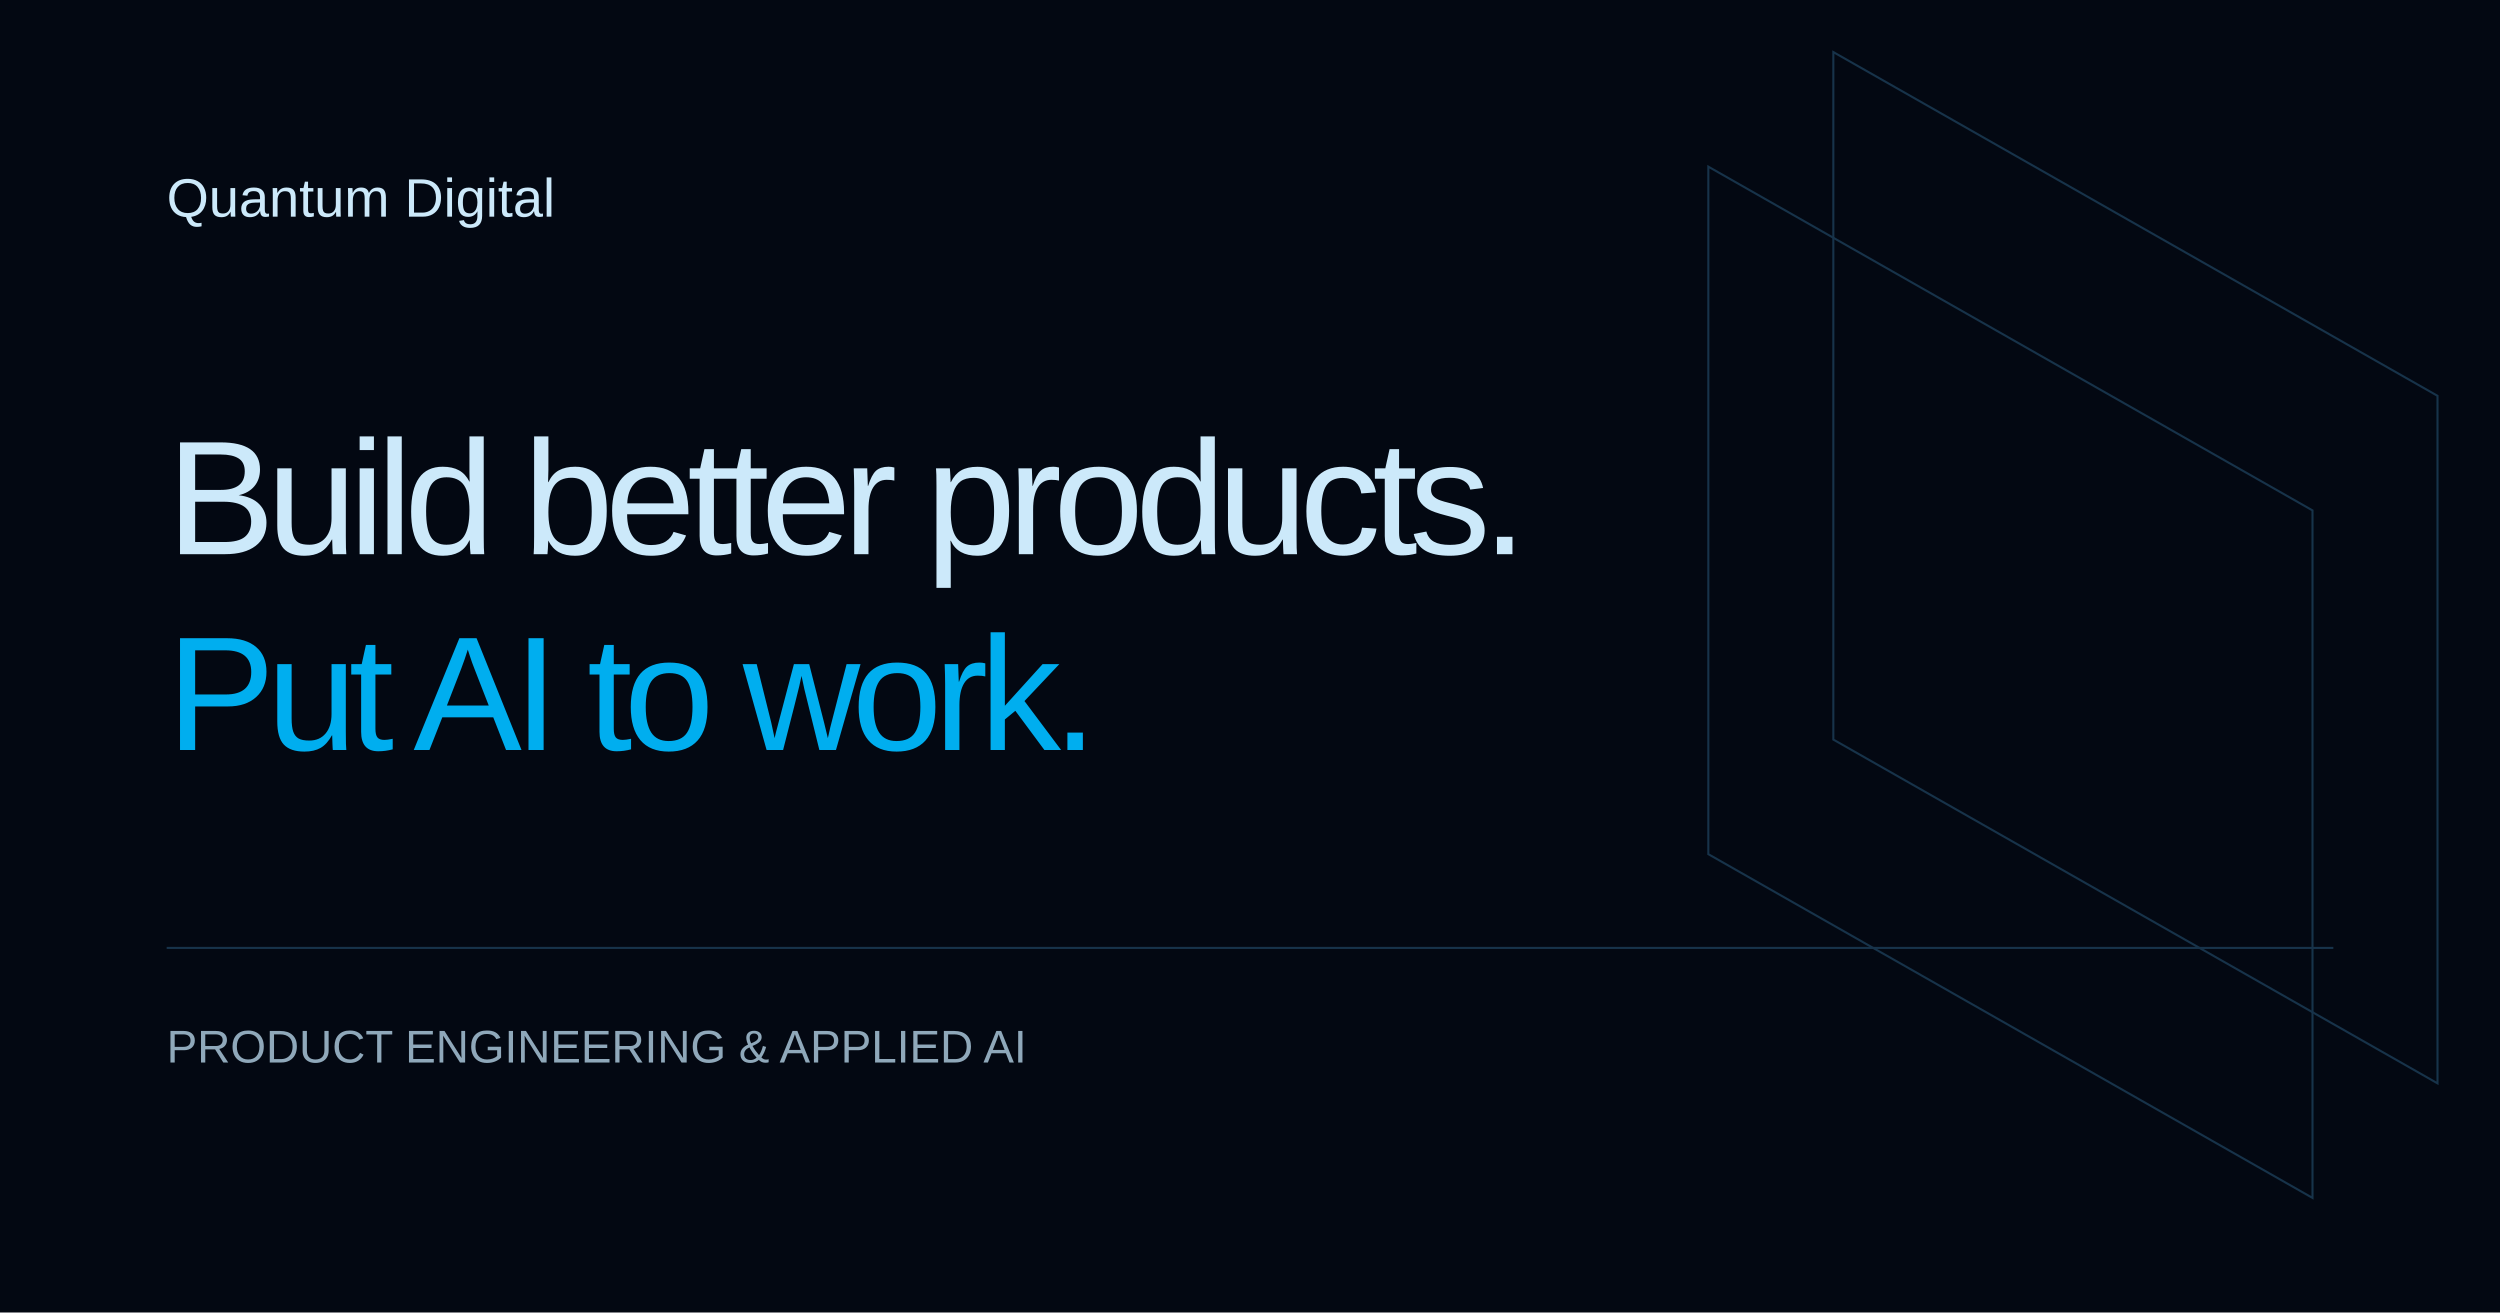
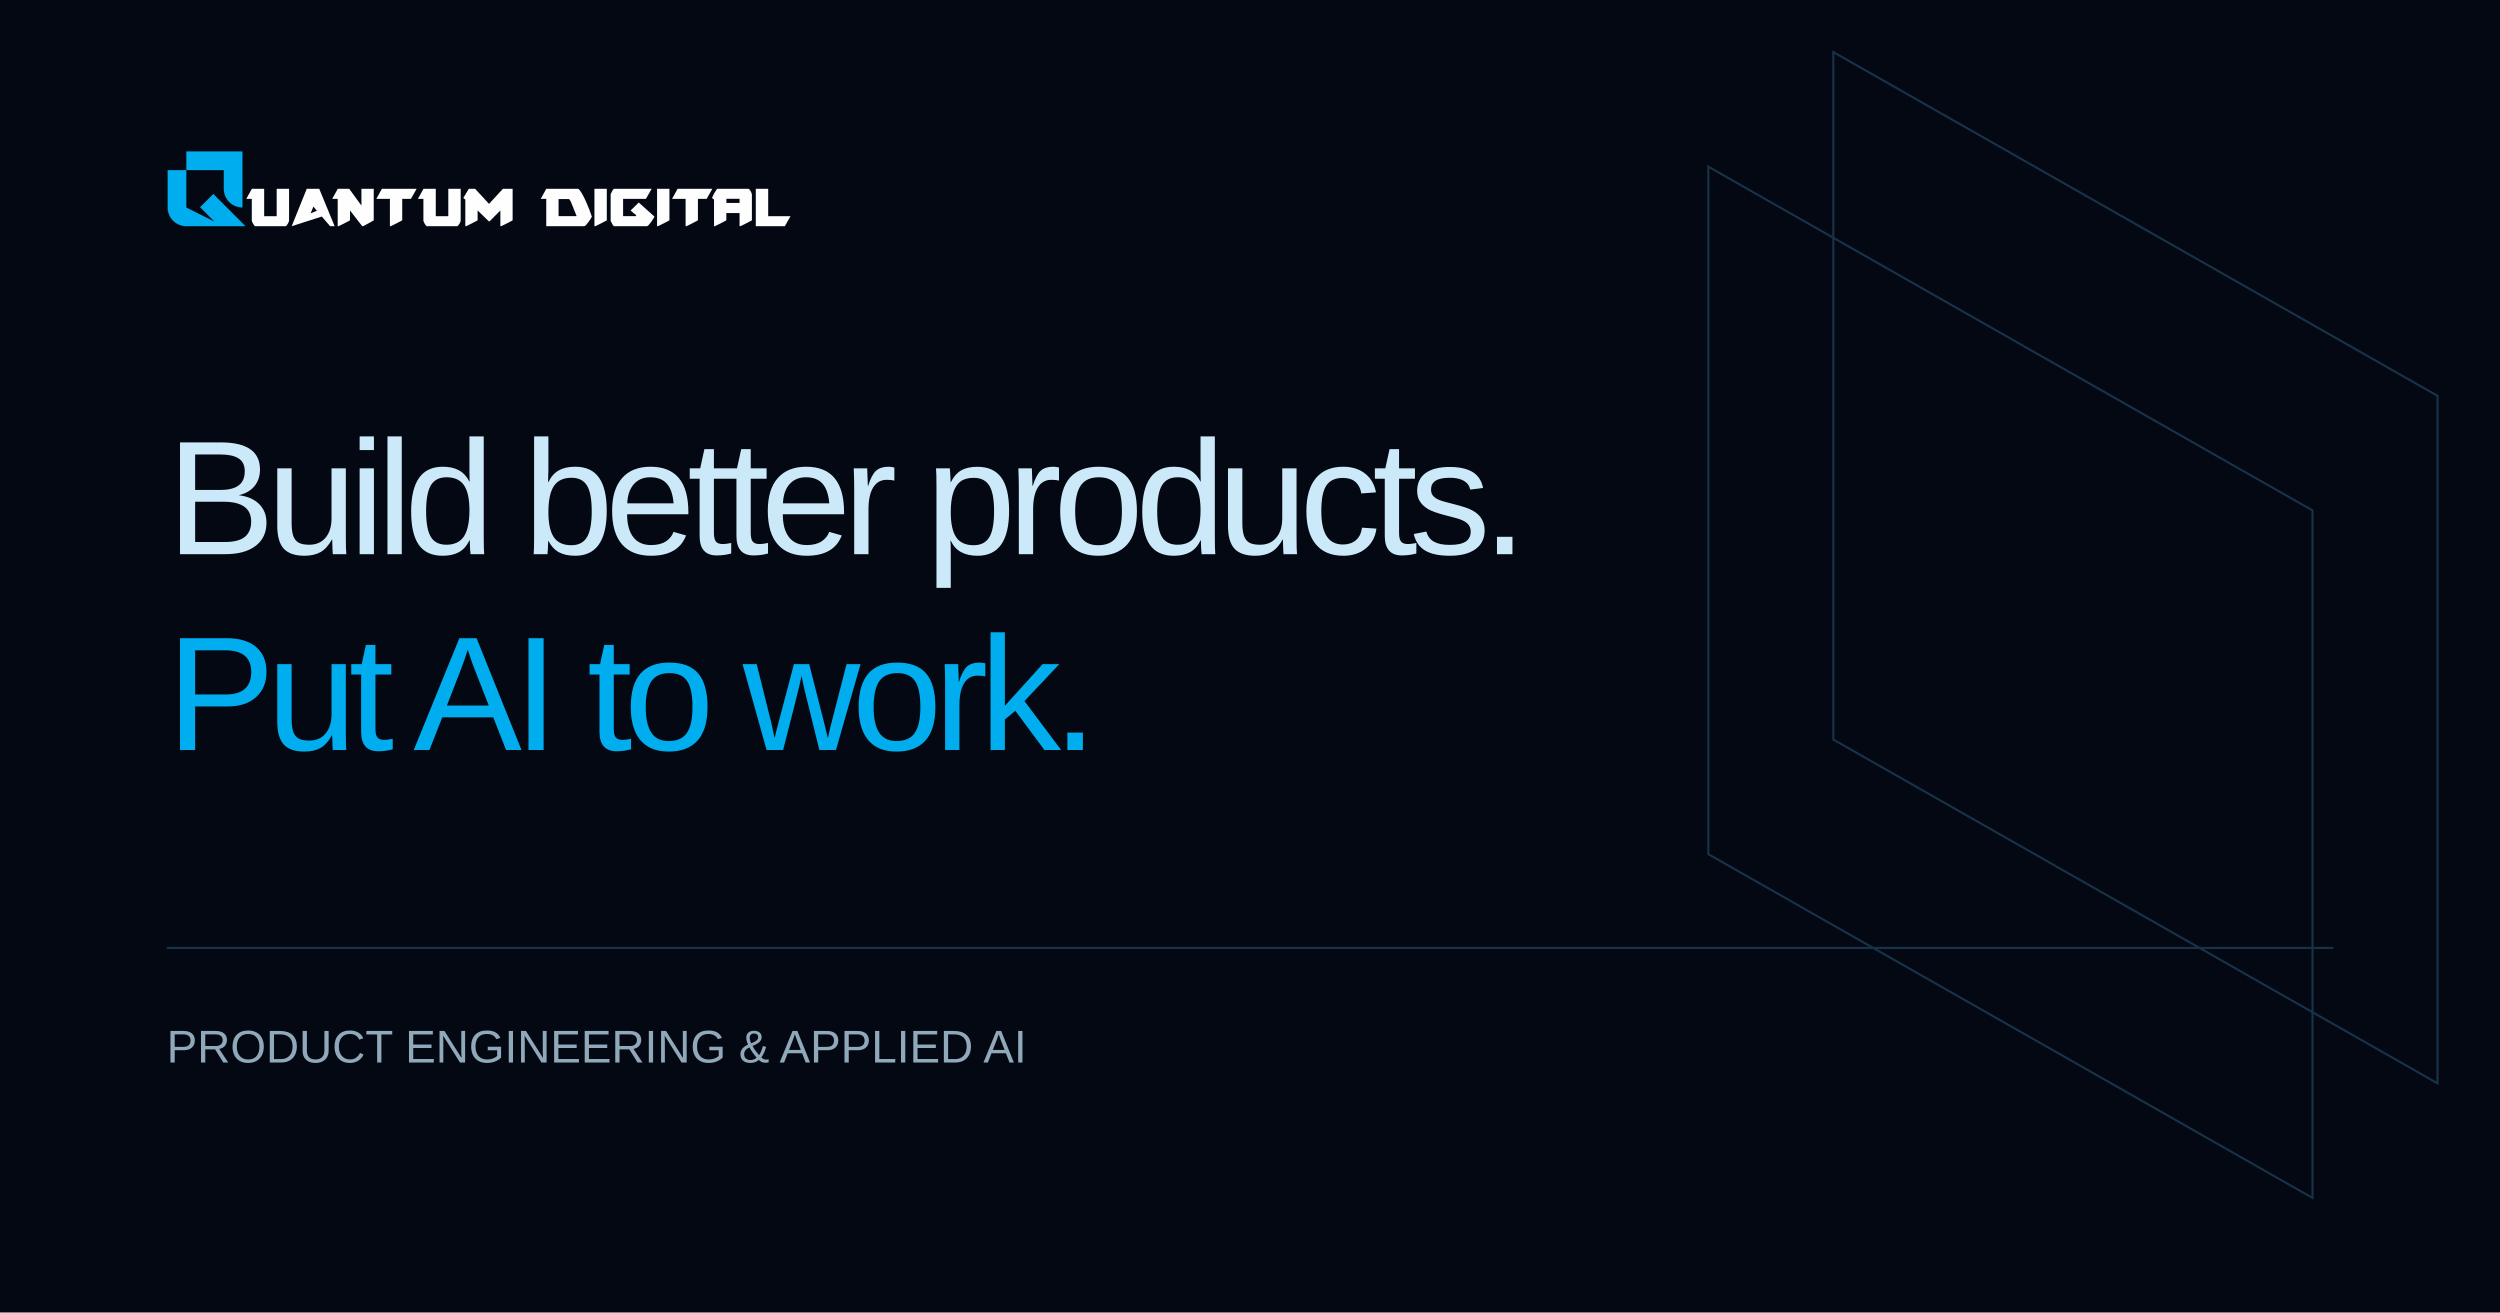
<svg xmlns="http://www.w3.org/2000/svg" width="1200" height="630" viewBox="0 0 1200 630">
  <rect width="1200" height="630" fill="#030812" />
  <g fill="none" stroke="#17334a">
    <path d="M820 80L1110 245V575L820 410Z" />
    <path d="M880 25L1170 190V520L880 355Z" />
  </g>
-   <text x="80" y="104" font-family="Arial,sans-serif" font-size="26" fill="#cce9fa">Quantum Digital</text>
+   <svg x="80" y="72" width="300" height="37.25" viewBox="0 0 29800 3700" fill-rule="evenodd" clip-rule="evenodd">
+     <path fill="#00AEEF" d="M1830.22 66.22l-892.06 0 0 892.08 -892.08 0 0 1784.12 0.02 0c0,492.67 399.39,892.07 892.06,892.07l1561.11 0 223.01 0 446.03 0 592.54 0 -592.54 -592.54 -945.03 -945.04 -630.79 630.79 683.78 683.78 -1338.11 -669.06 0 -1784.12 892.06 0 892.06 0 0 892.06c0,492.67 399.4,892.06 892.07,892.06l0 -892.06 0 -892.06 0 -892.08 -892.07 0 -892.06 0z" />
+     <path fill="#FEFEFE" d="M3797.66 2329.28l264.12 -478.55 587.29 0 0 1305.22 596.71 0 0 -1305.22 590.47 0 0 1525.88c-18.73,66.22 -42.53,119.58 -71.5,159.99 -28.99,40.41 -54.9,73.04 -77.65,97.9l-1479.23 0c-22.86,-24.86 -47.71,-57.49 -74.57,-97.9 -26.98,-40.41 -51.84,-93.77 -74.57,-159.99l0 -1047.33 -261.07 0zm2880.7 -478.55l-717.81 1783.77 1435.64 -462.99 399.02 462.99 214.07 0 -734.21 -1783.77 -596.71 0zm317.03 848.35l167.77 195.81 -298.29 124.29 130.52 -320.1zm898.08 -369.8l261.07 0 0 1305.22 27.91 0 0.47 0c4.72,-0.46 21.68,-7.18 50.79,-20.14 30.02,-13.55 66.32,-31.1 108.72,-52.91 42.54,-21.78 87.55,-44.53 135.26,-68.32 47.6,-23.79 91.65,-46.65 132.07,-68.45 40.41,-21.68 73.04,-39.34 97.9,-52.77 24.85,-13.43 36.28,-20.15 34.16,-20.15l0 -469.25 584.23 751.99 27.91 0 0.48 0c4.82,-0.46 20.62,-7.18 47.71,-20.14 28.04,-13.55 61.61,-31.1 101.08,-52.91 39.35,-21.78 81.29,-44.53 125.82,-68.32 44.53,-23.79 85.42,-46.65 122.76,-68.45 37.24,-21.68 67.86,-39.34 91.66,-52.77 23.79,-13.43 33.69,-20.15 29.57,-20.15l0 -1501.03 -587.4 0 0 798.63 -581.16 -798.63 -546.89 0 -264.12 478.55zm2103.86 0l646.3 0 0 1305.22 24.87 0c4.24,0 21.8,-6.72 52.9,-20.14 31.1,-13.55 67.86,-31.1 110.26,-52.91 42.53,-21.78 87.54,-44.53 135.26,-68.32 47.59,-23.79 91.65,-46.65 132.06,-68.45 40.42,-21.68 73.06,-39.34 97.91,-52.77 24.85,-13.43 36.16,-20.15 34.17,-20.15l0 -1022.48 416.33 0 270.38 -478.55 -1656.3 0 -264.14 478.55zm1982.65 0l264.12 -478.55 587.29 0 0 1305.22 596.72 0 0 -1305.22 590.46 0 0 1525.88c-18.73,66.22 -42.53,119.58 -71.52,159.99 -28.97,40.41 -54.9,73.04 -77.62,97.9l-1479.24 0c-22.86,-24.86 -47.71,-57.49 -74.57,-97.9 -26.99,-40.41 -51.85,-93.77 -74.58,-159.99l0 -1047.33 -261.06 0zm3390.35 239.27l661.99 -717.82 462.98 0 0 1501.03c2.13,0 -9.29,6.72 -34.16,20.15 -24.86,13.43 -57.49,31.09 -97.9,52.77 -40.41,21.8 -84.46,44.66 -132.06,68.45 -47.72,23.79 -92.72,46.54 -135.25,68.32 -42.41,21.81 -78.7,39.36 -108.74,52.91 -30.04,13.42 -47.13,20.14 -51.25,20.14l-24.85 0 0 -751.99 -518.96 522.02 -28.04 0 -537.58 -522.02 0 469.25c2.12,0 -9.3,6.72 -34.16,20.15 -24.86,13.43 -57.49,31.09 -97.9,52.77 -40.4,21.8 -84.47,44.66 -132.07,68.45 -47.71,23.79 -92.71,46.54 -135.23,68.32 -42.42,21.81 -78.71,39.36 -108.75,52.91 -30.05,13.42 -47.13,20.14 -51.25,20.14l-28.04 0 0 -1274.11 -96.25 -71.52 261.07 -438.14 304.53 0 661.87 717.82zm2464.37 -239.27l264.13 -478.55 1513.4 0c18.61,0 47.6,24.39 87.06,73.05 39.35,48.65 88,125.82 145.97,231.48 58.08,105.69 123.34,242.94 195.8,411.76 72.57,168.82 150.21,372.39 233.14,610.61 -10.36,22.86 -31.1,59.14 -62.2,108.86 -31.09,49.72 -65.26,100.5 -102.62,152.2 -37.22,51.85 -75.04,97.44 -113.32,136.79 -38.41,39.35 -69.99,59.02 -94.84,59.02l-1802.39 0 0 -1305.22 -264.13 0zm1709.2 814.19l-273.56 -680.6c-2,-4.12 -7.19,-12.84 -15.42,-26.39 -8.38,-13.43 -17.22,-27.46 -26.52,-41.93 -9.31,-14.5 -18.14,-27.46 -26.4,-38.89 -8.24,-11.3 -13.42,-17.09 -15.54,-17.09l-500.34 0 0 814.2 854.59 0c2.13,0 3.19,-3.05 3.19,-9.3zm851.41 -1292.74l458.88 0 131.6 0 0 1501.03c2,0 -9.31,6.72 -34.17,20.15 -24.87,13.43 -57.49,31.09 -97.9,52.77 -40.4,21.8 -84.47,44.66 -132.06,68.45 -47.72,23.79 -92.73,46.54 -135.25,68.32 -42.41,21.81 -79.16,39.36 -110.27,52.91 -31.1,13.42 -48.66,20.14 -52.9,20.14l-27.93 0 0 -1783.77zm2495.36 1783.77c24.85,0 55.95,-19.67 93.31,-59.02 37.22,-39.35 74.57,-84.94 111.8,-136.79 37.35,-51.7 71.51,-102.48 102.61,-152.2 31.1,-49.72 51.72,-86 62.09,-108.86l-751.99 -674.35 -388.43 382.31 267.2 226.78c-4.12,10.35 -7.78,19.79 -10.84,28.03 -3.18,8.25 -6.71,12.37 -10.95,12.37l-602.84 0 0 -823.49 1087.63 0 273.56 -478.55 -1802.51 0c-22.73,22.74 -46.06,52.78 -69.86,90.12 -23.8,37.35 -51.25,92.25 -82.35,164.7l0 1271.06c31.1,72.46 58.55,127.35 82.35,164.71 23.8,37.23 47.13,68.32 69.86,93.18l1569.36 0zm491.04 -1783.77l590.46 0 0 1501.03c2,0 -9.3,6.72 -34.16,20.15 -24.86,13.43 -57.49,31.09 -97.91,52.77 -40.4,21.8 -84.45,44.66 -132.07,68.45 -47.7,23.79 -92.71,46.54 -135.24,68.32 -42.41,21.81 -79.16,39.36 -110.26,52.91 -31.11,13.42 -48.66,20.14 -52.91,20.14l-27.91 0 0 -1783.77zm714.76 478.55l646.3 0 0 1305.22 24.86 0c4.24,0 21.79,-6.72 52.9,-20.14 31.1,-13.55 67.87,-31.1 110.27,-52.91 42.53,-21.78 87.54,-44.53 135.25,-68.32 47.6,-23.79 91.65,-46.65 132.07,-68.45 40.4,-21.68 73.03,-39.34 97.89,-52.77 24.87,-13.43 36.17,-20.15 34.16,-20.15l0 -1022.48 416.35 0 270.37 -478.55 -1656.3 0 -264.12 478.55zm3219.52 -3.06l-627.81 0 0 198.85 627.81 0 0 -198.85zm-1190.24 1308.28l-28.04 0 0 -1274.11 -96.26 -71.52c35.24,-86.95 73.05,-166.23 113.47,-237.74 40.29,-71.4 85.41,-138.19 135.11,-200.4l1504.1 0c26.99,22.74 52.78,53.84 77.64,93.19 24.86,39.35 48.78,93.3 71.51,161.63l0 1246.21c2.13,0 -9.3,6.72 -34.16,20.15 -24.87,13.43 -57.5,31.09 -97.9,52.77 -40.41,21.8 -84.47,44.66 -132.07,68.45 -47.59,23.79 -92.71,46.54 -135.13,68.32 -42.52,21.81 -79.28,39.36 -110.39,52.91 -31.09,13.42 -48.65,20.14 -52.78,20.14l-24.86 0 0 -627.69 -630.86 0 0 344.95c2.11,0 -9.31,6.72 -34.18,20.15 -24.86,13.43 -57.48,31.09 -97.9,52.77 -40.4,21.8 -84.46,44.66 -132.07,68.45 -47.7,23.79 -92.71,46.54 -135.24,68.32 -42.41,21.81 -78.7,39.36 -108.74,52.91 -30.04,13.42 -47.12,20.14 -51.25,20.14zm3346.89 0l273.44 -478.55 -1065.84 0 0 -1305.22 -590.45 0 0 1783.77 1382.85 0z" />
+   </svg>
  <text x="80" y="266" font-family="Arial,sans-serif" font-size="78" font-weight="500" fill="#cce9fa" letter-spacing="-4">Build better products.</text>
  <text x="80" y="360" font-family="Arial,sans-serif" font-size="78" font-weight="500" fill="#00aeef" letter-spacing="-4">Put AI to work.</text>
  <path d="M80 455H1120" stroke="#17334a" />
  <text x="80" y="510" font-family="Arial,sans-serif" font-size="22" fill="#8fa8ba">PRODUCT ENGINEERING &amp; APPLIED AI</text>
</svg>
